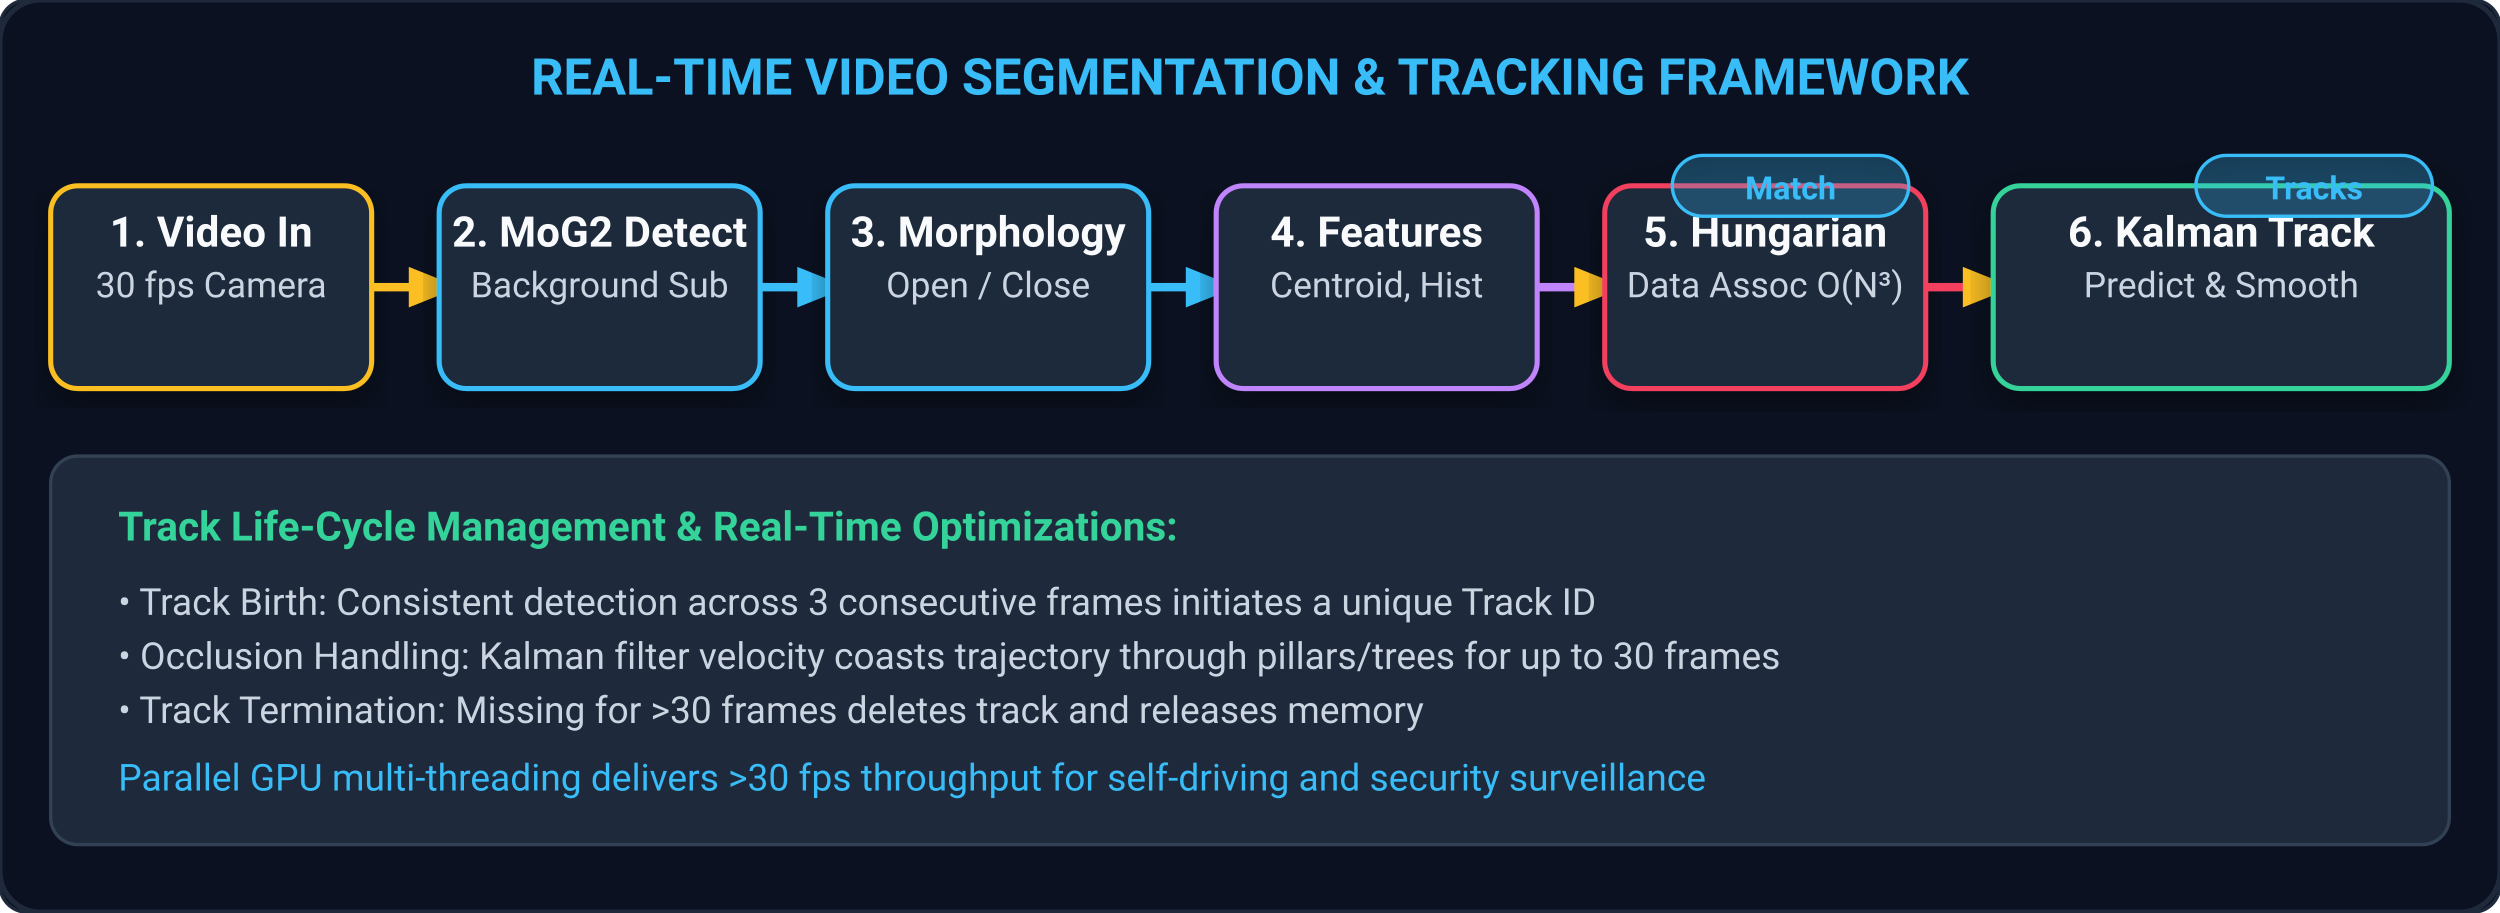
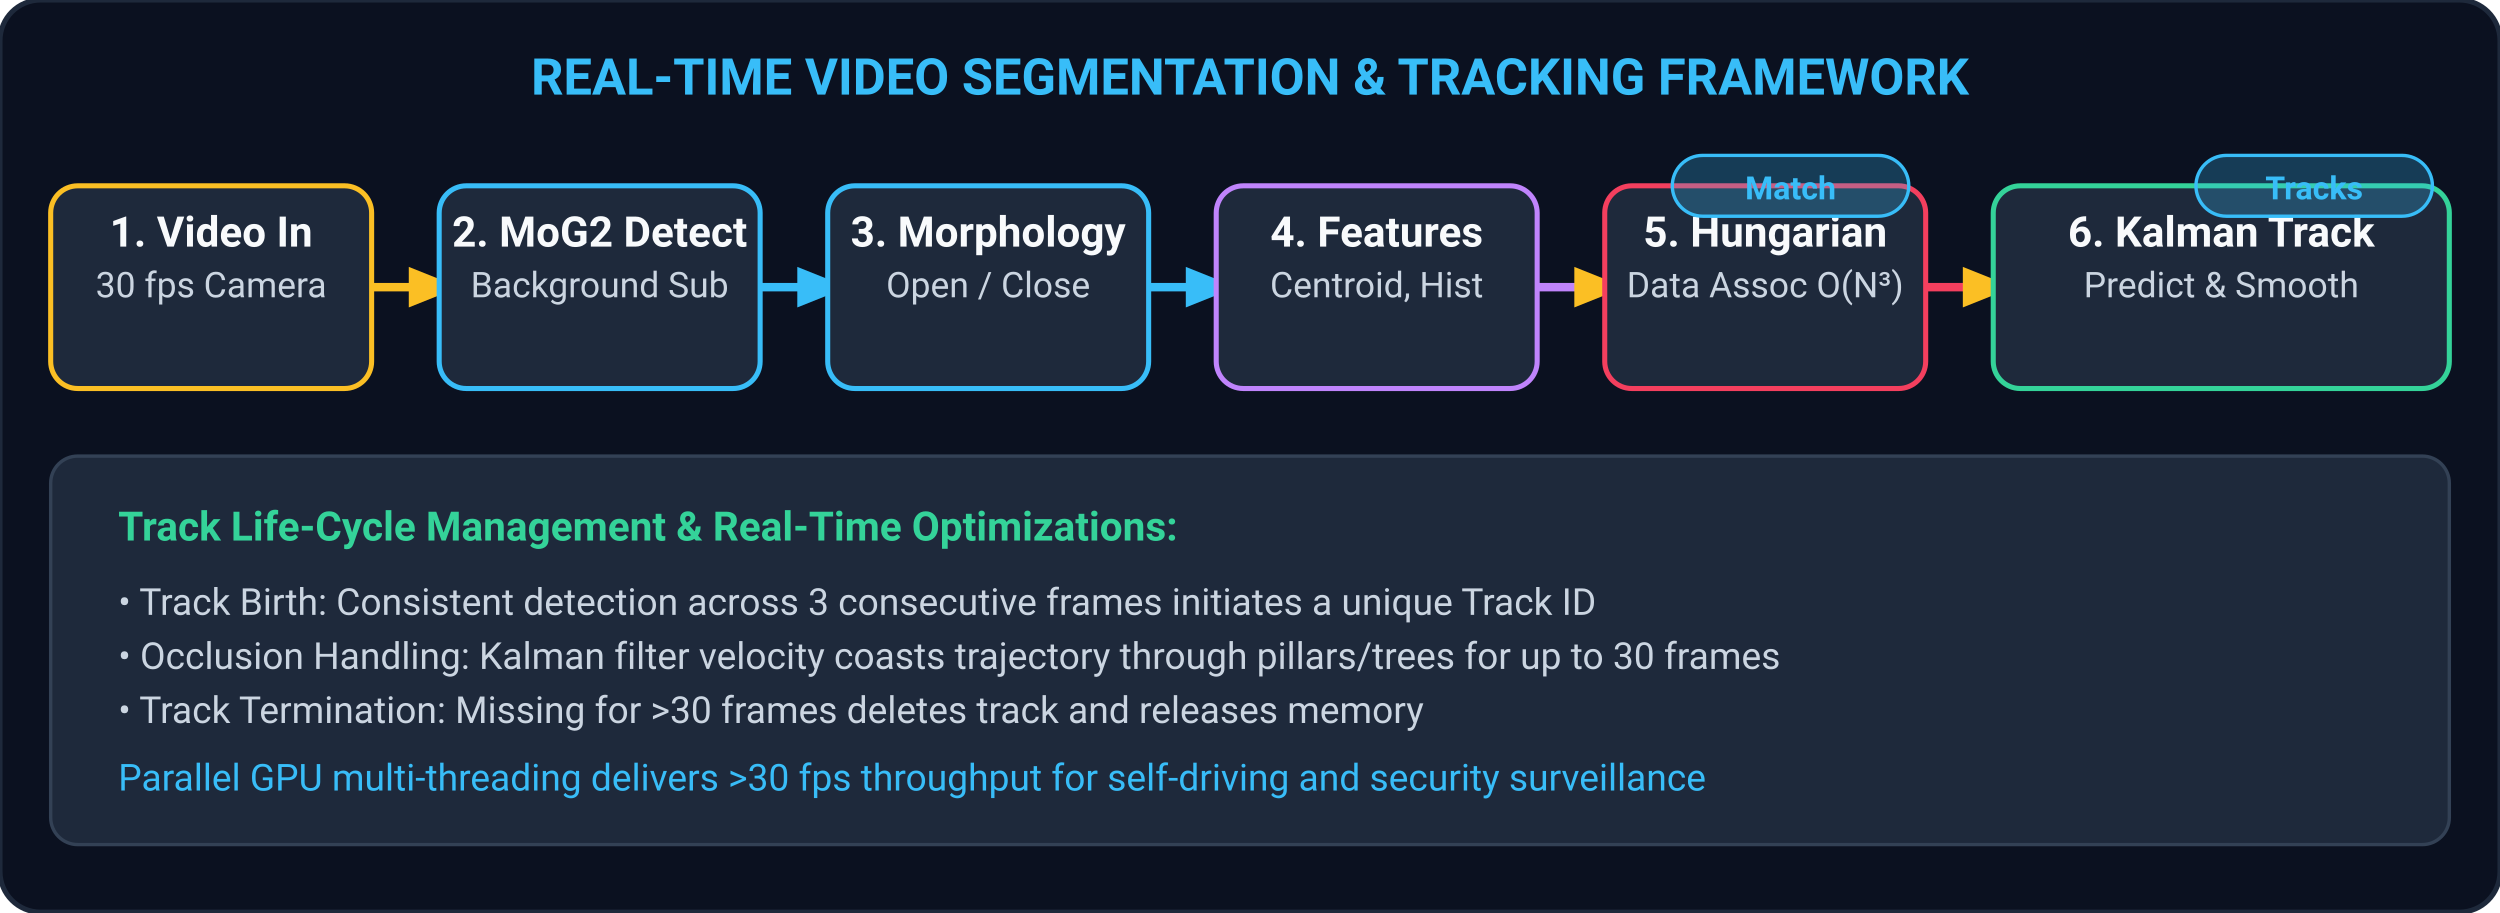
<svg xmlns="http://www.w3.org/2000/svg" viewBox="0 0 740 270" width="100%" height="270" class="flowchart-svg" style="max-width: 740px; width: 100%; height: auto; display: block; margin: 0 auto; font-family: -apple-system, BlinkMacSystemFont, 'Segoe UI', Roboto, Helvetica, Arial, sans-serif;">
-   <rect width="100%" height="100%" fill="#0b1120" rx="8" stroke="#1e293b" stroke-width="1" />
  <defs>
    <linearGradient id="gradCard" x1="0%" y1="0%" x2="100%" y2="100%">
      <stop offset="0%" stop-color="#1e293b" />
      <stop offset="100%" stop-color="#0f172a" />
    </linearGradient>
    <linearGradient id="gradCyan" x1="0%" y1="0%" x2="100%" y2="100%">
      <stop offset="0%" stop-color="#38bdf8" />
      <stop offset="100%" stop-color="#0284c7" />
    </linearGradient>
    <linearGradient id="gradEmerald" x1="0%" y1="0%" x2="100%" y2="100%">
      <stop offset="0%" stop-color="#34d399" />
      <stop offset="100%" stop-color="#059669" />
    </linearGradient>
    <linearGradient id="gradAmber" x1="0%" y1="0%" x2="100%" y2="100%">
      <stop offset="0%" stop-color="#fbbf24" />
      <stop offset="100%" stop-color="#d97706" />
    </linearGradient>
    <linearGradient id="gradPurple" x1="0%" y1="0%" x2="100%" y2="100%">
      <stop offset="0%" stop-color="#c084fc" />
      <stop offset="100%" stop-color="#9333ea" />
    </linearGradient>
    <linearGradient id="gradRose" x1="0%" y1="0%" x2="100%" y2="100%">
      <stop offset="0%" stop-color="#fb7185" />
      <stop offset="100%" stop-color="#e11d48" />
    </linearGradient>
-     <filter id="shadow" x="-5%" y="-5%" width="110%" height="115%">
-       <feDropShadow dx="0" dy="4" stdDeviation="6" flood-color="#000000" flood-opacity="0.4" />
-     </filter>
    <marker id="arrCyan" viewBox="0 0 10 10" refX="6" refY="5" markerWidth="6" markerHeight="6" orient="auto-start-reverse">
      <path d="M 0 1 L 10 5 L 0 9 z" fill="#38bdf8" />
    </marker>
    <marker id="arrEmerald" viewBox="0 0 10 10" refX="6" refY="5" markerWidth="6" markerHeight="6" orient="auto-start-reverse">
      <path d="M 0 1 L 10 5 L 0 9 z" fill="#34d399" />
    </marker>
    <marker id="arrAmber" viewBox="0 0 10 10" refX="6" refY="5" markerWidth="6" markerHeight="6" orient="auto-start-reverse">
      <path d="M 0 1 L 10 5 L 0 9 z" fill="#fbbf24" />
    </marker>
  </defs>
  <rect width="740" height="270" rx="12" fill="#0b1120" stroke="#1e293b" stroke-width="1.5" />
  <text x="370" y="28" font-size="15" font-weight="bold" fill="#38bdf8" text-anchor="middle">REAL-TIME VIDEO SEGMENTATION &amp; TRACKING FRAMEWORK</text>
-   <g filter="url(#shadow)">
+   <g>
    <rect x="15" y="55" width="95" height="60" rx="8" fill="#1e293b" stroke="#fbbf24" stroke-width="1.5" />
    <text x="62.5" y="73" font-size="12.5" font-weight="700" fill="#f8fafc" text-anchor="middle">1. Video In</text>
    <text x="62.5" y="88" font-size="10.5" fill="#cbd5e1" text-anchor="middle">30 fps Camera</text>
  </g>
  <line x1="110" y1="85" x2="130" y2="85" stroke="#fbbf24" stroke-width="2.5" marker-end="url(#arrAmber)" />
-   <g filter="url(#shadow)">
+   <g>
    <rect x="130" y="55" width="95" height="60" rx="8" fill="#1e293b" stroke="#38bdf8" stroke-width="1.5" />
    <text x="177.5" y="73" font-size="12.5" font-weight="700" fill="#f8fafc" text-anchor="middle">2. MoG2 Detect</text>
    <text x="177.5" y="88" font-size="10.5" fill="#cbd5e1" text-anchor="middle">Background Sub</text>
  </g>
  <line x1="225" y1="85" x2="245" y2="85" stroke="#38bdf8" stroke-width="2.5" marker-end="url(#arrCyan)" />
-   <g filter="url(#shadow)">
+   <g>
    <rect x="245" y="55" width="95" height="60" rx="8" fill="#1e293b" stroke="#38bdf8" stroke-width="1.5" />
    <text x="292.5" y="73" font-size="12.5" font-weight="700" fill="#f8fafc" text-anchor="middle">3. Morphology</text>
    <text x="292.5" y="88" font-size="10.5" fill="#cbd5e1" text-anchor="middle">Open / Close</text>
  </g>
  <line x1="340" y1="85" x2="360" y2="85" stroke="#38bdf8" stroke-width="2.5" marker-end="url(#arrCyan)" />
-   <g filter="url(#shadow)">
+   <g>
    <rect x="360" y="55" width="95" height="60" rx="8" fill="#1e293b" stroke="#c084fc" stroke-width="1.5" />
    <text x="407.5" y="73" font-size="12.5" font-weight="700" fill="#f8fafc" text-anchor="middle">4. Features</text>
    <text x="407.5" y="88" font-size="10.5" fill="#cbd5e1" text-anchor="middle">Centroid, Hist</text>
  </g>
  <line x1="455" y1="85" x2="475" y2="85" stroke="#c084fc" stroke-width="2.5" marker-end="url(#arrAmber)" />
-   <g filter="url(#shadow)">
+   <g>
    <rect x="475" y="55" width="95" height="60" rx="8" fill="#1e293b" stroke="#f43f5e" stroke-width="1.5" />
    <text x="522.5" y="73" font-size="12.5" font-weight="700" fill="#f8fafc" text-anchor="middle">5. Hungarian</text>
    <text x="522.5" y="88" font-size="10.5" fill="#cbd5e1" text-anchor="middle">Data Assoc O(N³)</text>
    <rect x="495" y="46" width="70" height="18" rx="9" fill="#38bdf8" fill-opacity="0.25" stroke="#38bdf8" stroke-width="1" />
    <text x="530" y="59" font-size="9.5" font-weight="700" fill="#38bdf8" text-anchor="middle">Match</text>
  </g>
  <line x1="570" y1="85" x2="590" y2="85" stroke="#f43f5e" stroke-width="2.5" marker-end="url(#arrAmber)" />
-   <g filter="url(#shadow)">
+   <g>
    <rect x="590" y="55" width="135" height="60" rx="8" fill="#1e293b" stroke="#34d399" stroke-width="1.5" />
    <text x="657.5" y="73" font-size="12.5" font-weight="700" fill="#f8fafc" text-anchor="middle">6. Kalman Track</text>
    <text x="657.5" y="88" font-size="10.5" fill="#cbd5e1" text-anchor="middle">Predict &amp; Smooth</text>
    <rect x="650" y="46" width="70" height="18" rx="9" fill="#38bdf8" fill-opacity="0.25" stroke="#38bdf8" stroke-width="1" />
    <text x="685" y="59" font-size="9.5" font-weight="700" fill="#38bdf8" text-anchor="middle">Tracks</text>
  </g>
  <rect x="15" y="135" width="710" height="115" rx="8" fill="#1e293b" stroke="#334155" />
  <text x="35" y="160" font-size="12" font-weight="bold" fill="#34d399">Track Life-Cycle Management &amp; Real-Time Optimizations:</text>
  <text x="35" y="182" font-size="11" fill="#cbd5e1">• Track Birth: Consistent detection across 3 consecutive frames initiates a unique Track ID</text>
  <text x="35" y="198" font-size="11" fill="#cbd5e1">• Occlusion Handling: Kalman filter velocity coasts trajectory through pillars/trees for up to 30 frames</text>
  <text x="35" y="214" font-size="11" fill="#cbd5e1">• Track Termination: Missing for &gt;30 frames deletes track and releases memory</text>
  <text x="35" y="234" font-size="11" fill="#38bdf8">Parallel GPU multi-threading delivers &gt;30 fps throughput for self-driving and security surveillance</text>
</svg>
